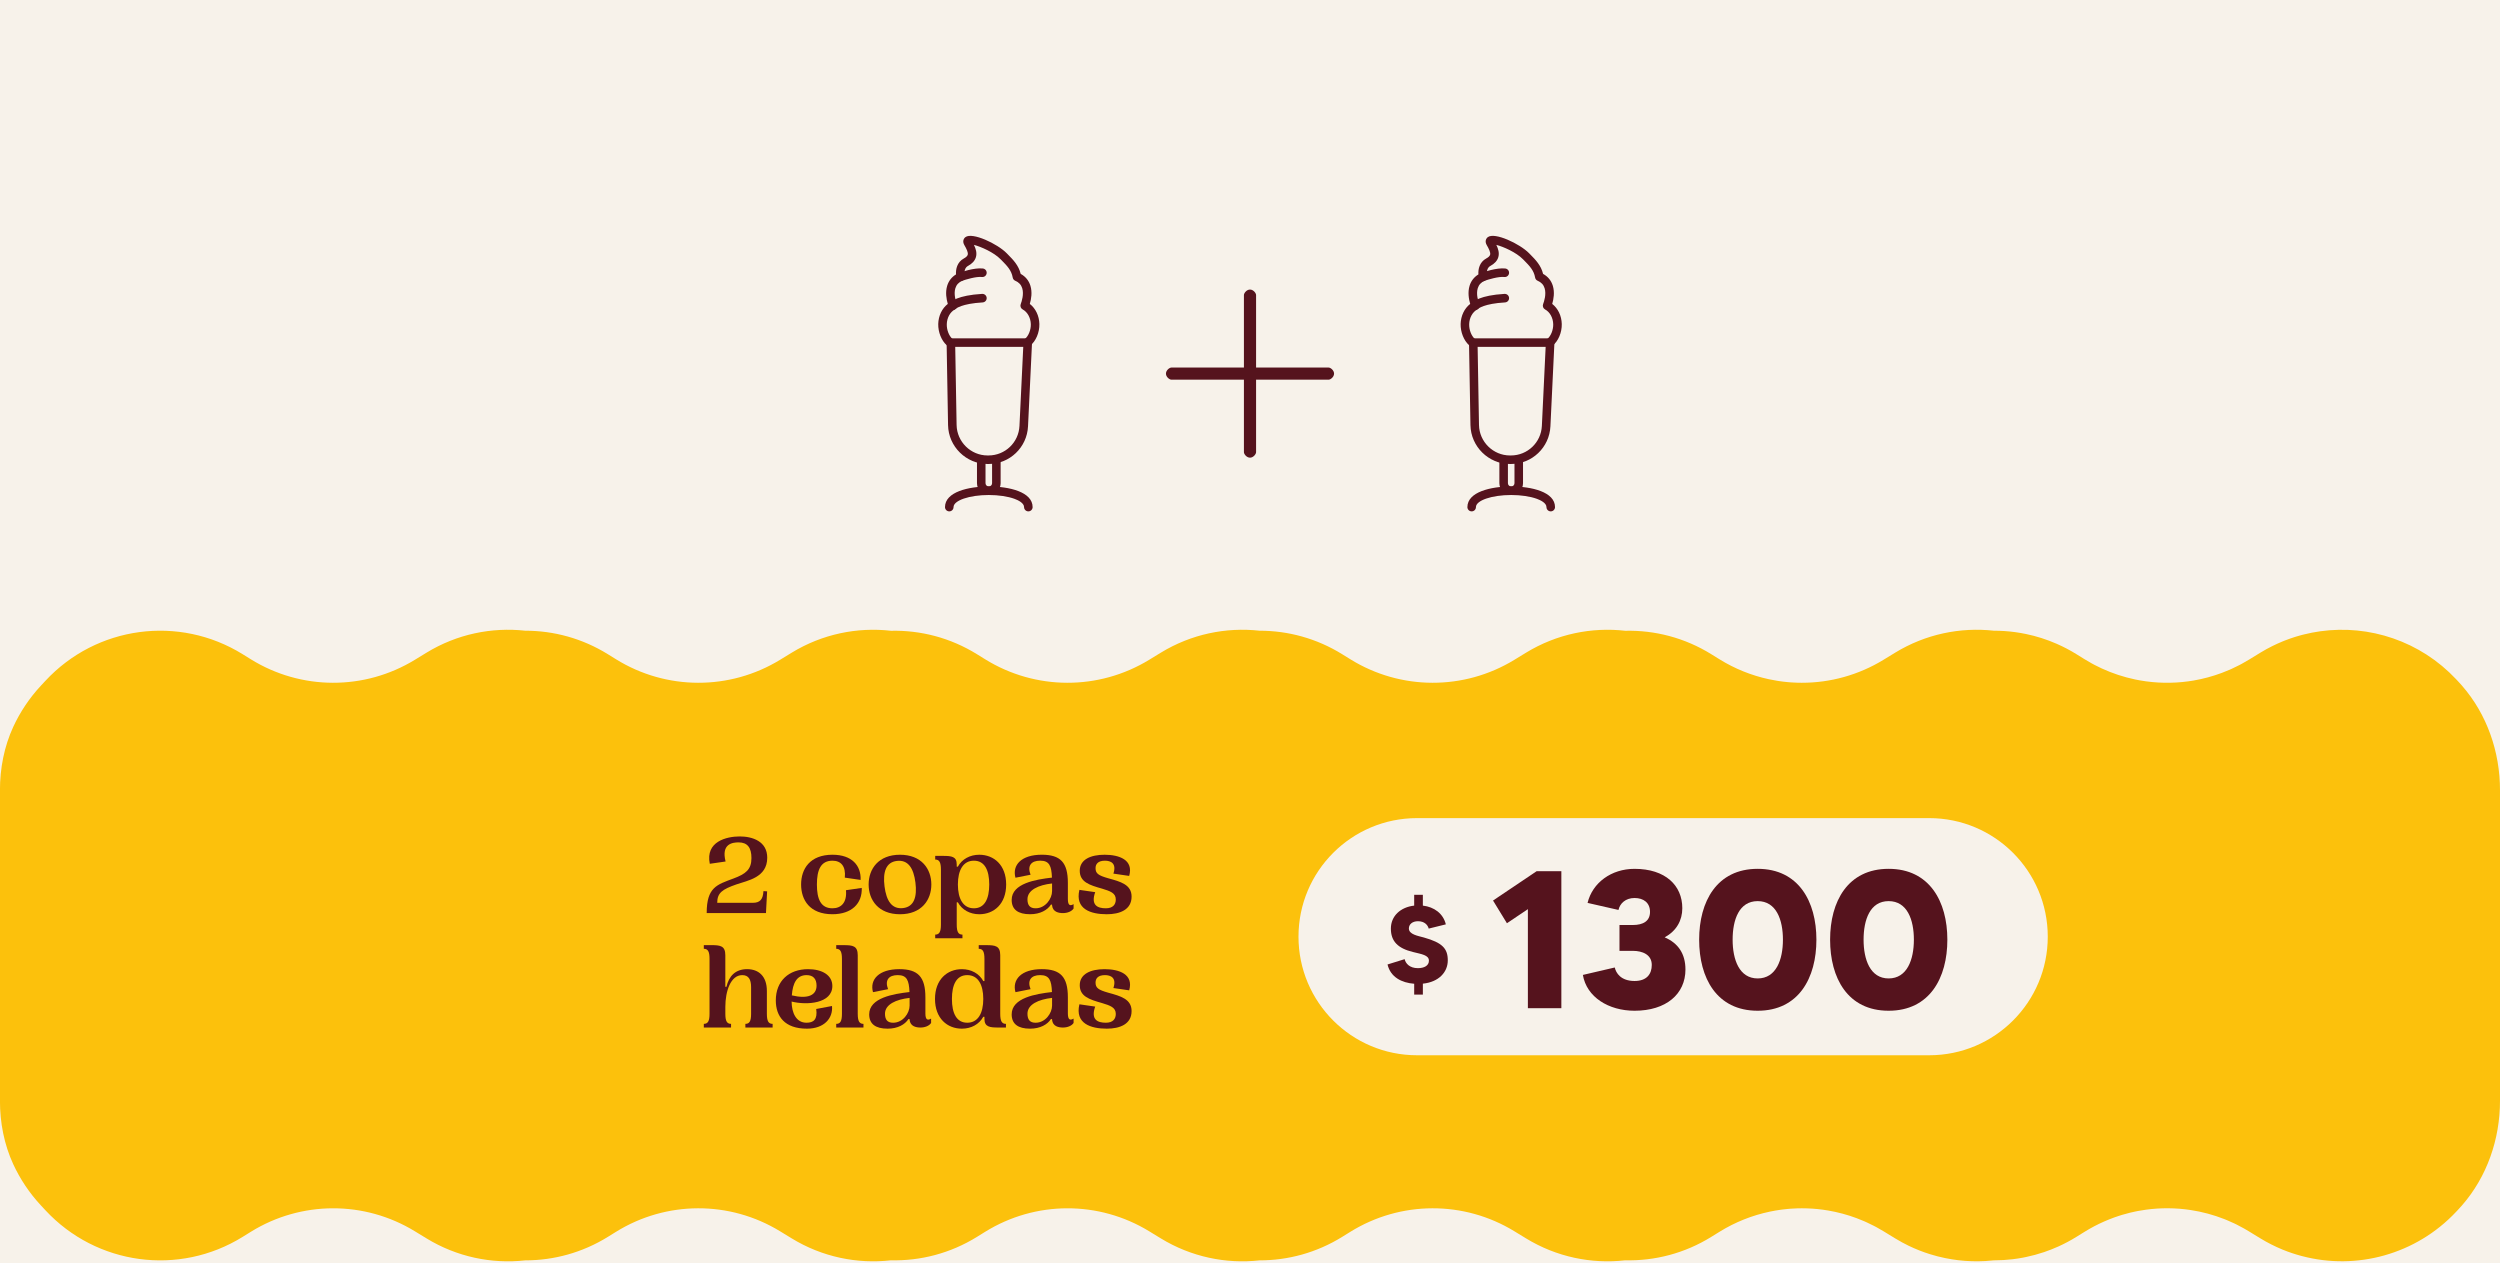
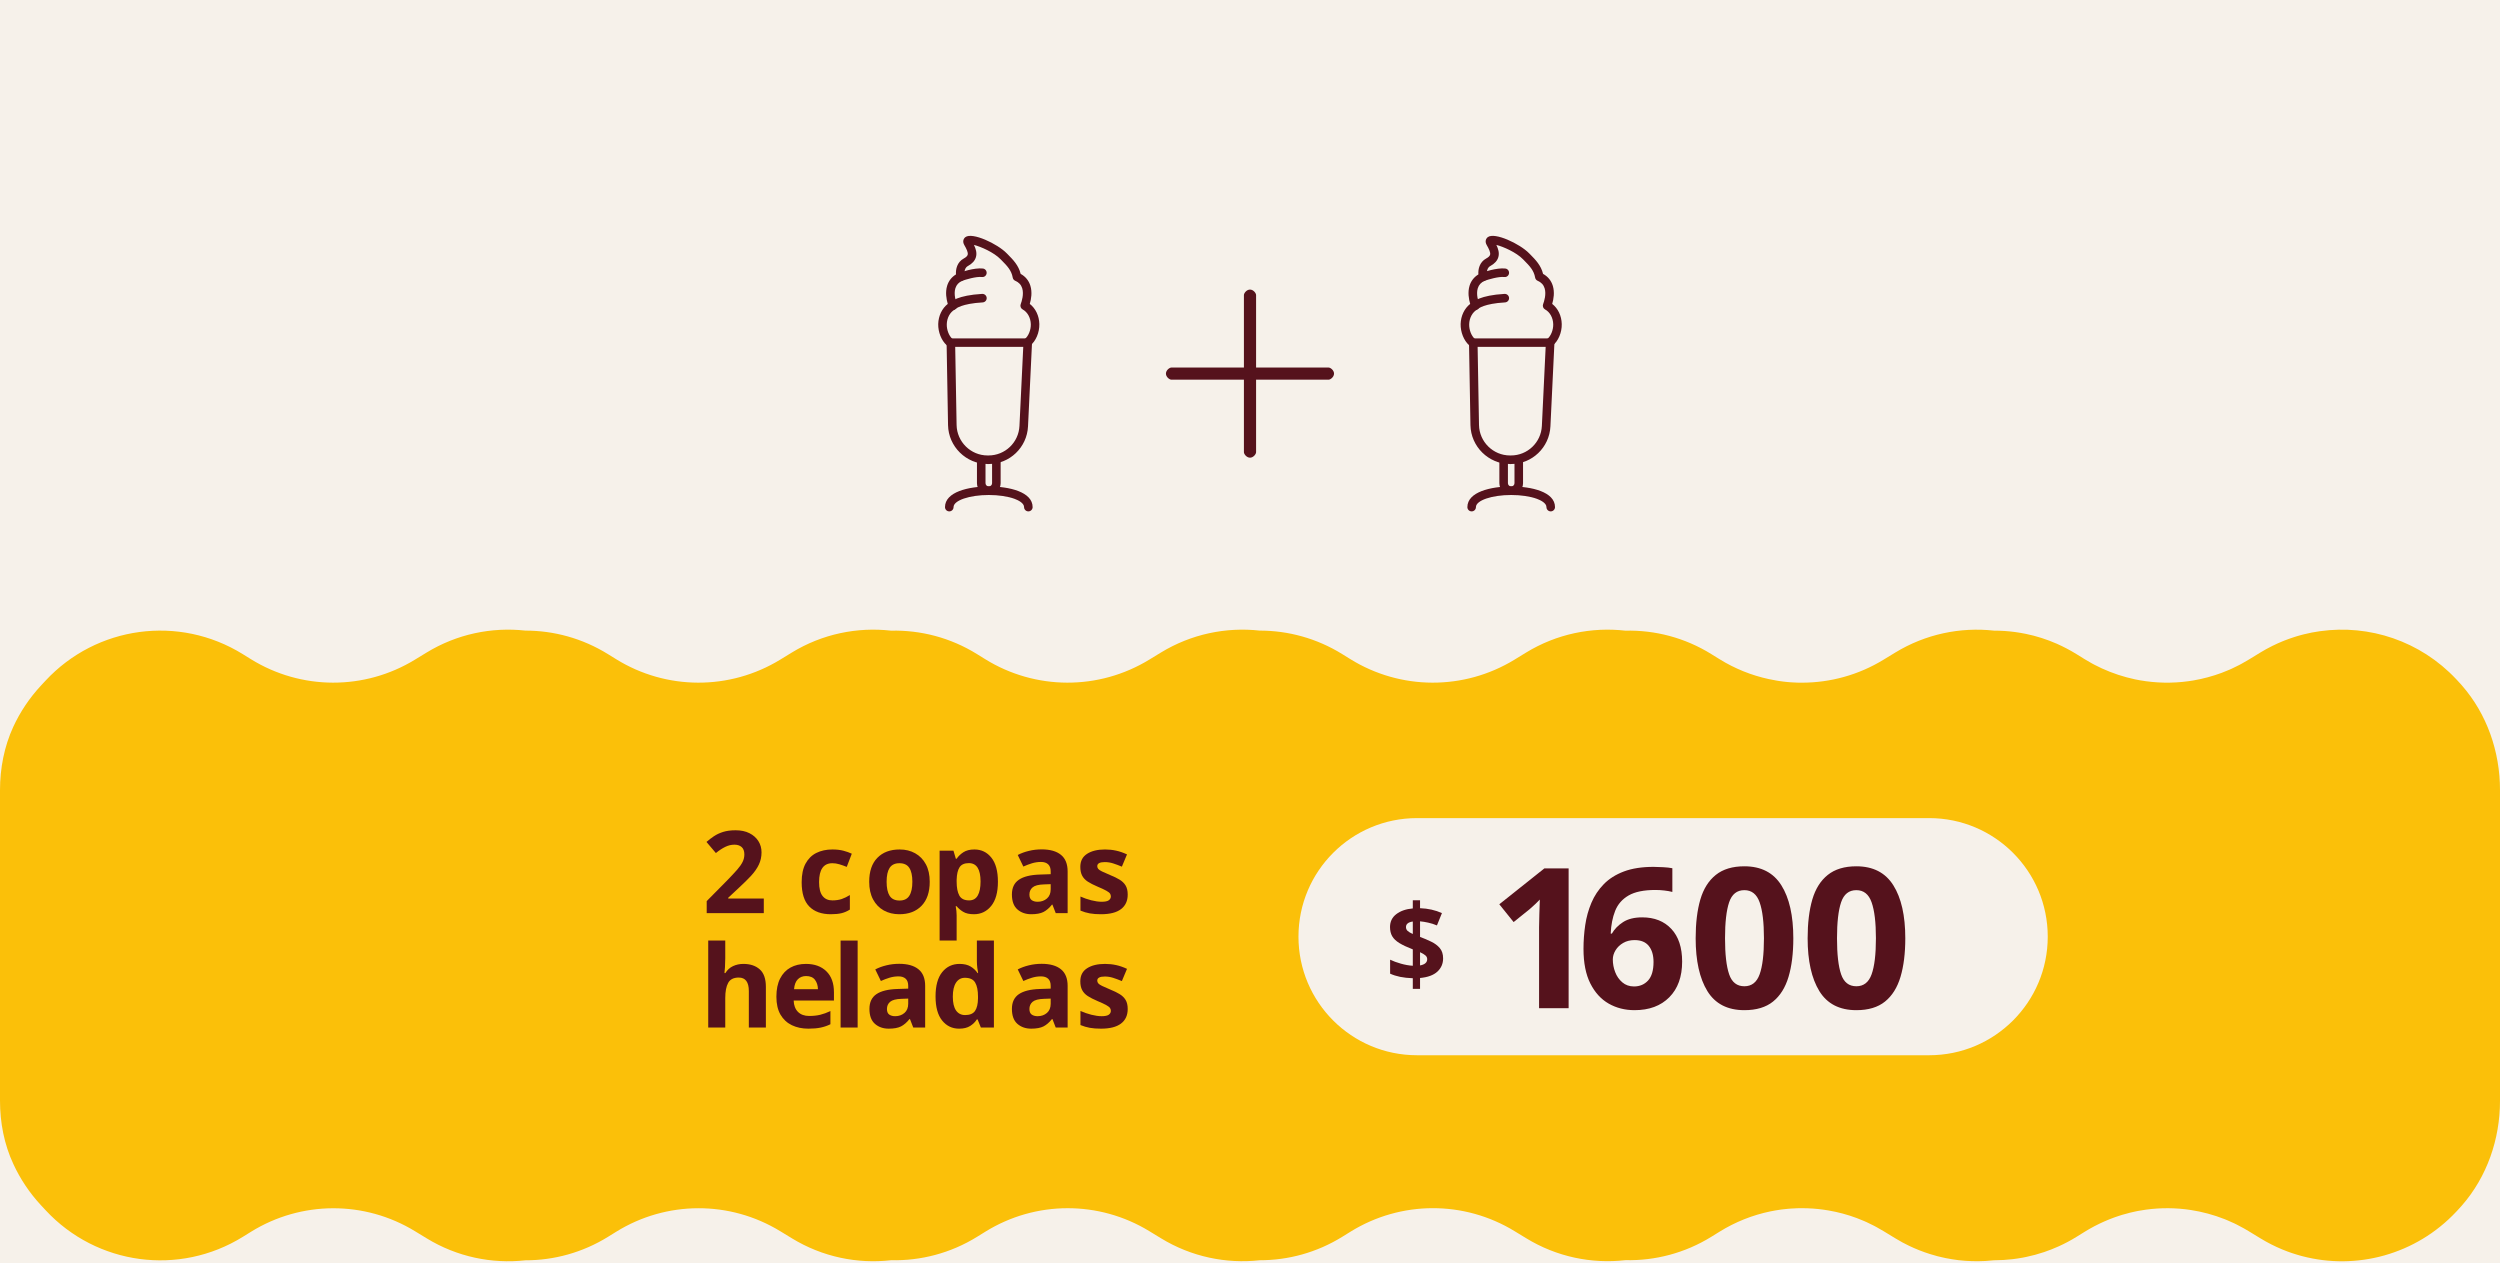
- <svg xmlns="http://www.w3.org/2000/svg" id="Capa_2" data-name="Capa 2" viewBox="0 0 1920 970">
+ <svg xmlns="http://www.w3.org/2000/svg" id="Capa_1" data-name="Capa 1" viewBox="0 0 830 420">
  <defs>
    <style>
      .cls-1 {
-         fill: #fcc10c;
+         letter-spacing: -.03em;
      }

      .cls-2 {
-         fill: #55131d;
+         letter-spacing: -.05em;
      }

      .cls-3 {
-         fill: #f7f2ea;
+         font-size: 64.99px;
+       }
+ 
+       .cls-3, .cls-4 {
+         font-family: MADETOMMY-Bold, 'MADE TOMMY';
+       }
+ 
+       .cls-3, .cls-4, .cls-5, .cls-6 {
+         fill: #55121c;
+       }
+ 
+       .cls-3, .cls-4, .cls-6 {
+         font-weight: 700;
+       }
+ 
+       .cls-7 {
+         letter-spacing: -.05em;
+       }
+ 
+       .cls-8 {
+         fill: #f6f1ea;
+       }
+ 
+       .cls-9 {
+         letter-spacing: -.01em;
+       }
+ 
+       .cls-10 {
+         letter-spacing: 0em;
+       }
+ 
+       .cls-11 {
+         fill: #fbc009;
+       }
+ 
+       .cls-12 {
+         letter-spacing: -.03em;
+       }
+ 
+       .cls-13 {
+         letter-spacing: -.02em;
+       }
+ 
+       .cls-14 {
+         letter-spacing: 0em;
+       }
+ 
+       .cls-15 {
+         letter-spacing: 0em;
+       }
+ 
+       .cls-4 {
+         font-size: 35.98px;
+       }
+ 
+       .cls-6 {
+         font-family: PPWoodland-Bold, 'PP Woodland';
+         font-size: 37.99px;
+       }
+ 
+       .cls-16 {
+         letter-spacing: -.05em;
+       }
+ 
+       .cls-17 {
+         letter-spacing: -.02em;
      }
    </style>
  </defs>
-   <g id="Capa_1-2" data-name="Capa 1">
+   <rect class="cls-8" x="205.34" y="-205.34" width="419.32" height="830" transform="translate(205.34 624.66) rotate(-90)" />
+   <path class="cls-11" d="M830,262.33v103.15c0,12.72-4.3,25.18-12.64,34.74-.43,.49-.87,.98-1.33,1.47l-.62,.66c-13.35,14.19-33.05,19.44-51.09,14.69-.16-.04-.33-.08-.49-.13-.37-.1-.74-.21-1.1-.32-.23-.07-.46-.14-.68-.21-.33-.1-.65-.2-.98-.31-.29-.1-.58-.2-.87-.3-.27-.1-.54-.19-.8-.29-.56-.21-1.12-.43-1.68-.66,0,0,0,0,0,0-2.49-1.03-4.93-2.27-7.29-3.71l-3.82-2.33c-.52-.32-1.04-.63-1.57-.92-.8-.45-1.59-.87-2.4-1.28-.27-.13-.54-.27-.81-.4-.82-.39-1.64-.75-2.47-1.1-.28-.11-.55-.22-.83-.34-3.61-1.42-7.34-2.42-11.12-3.01-4.97-.77-10.02-.8-14.99-.12-.88,.12-1.76,.27-2.64,.43-.29,.06-.58,.12-.88,.18-.58,.12-1.17,.25-1.75,.4-.87,.21-1.73,.45-2.6,.71-.36,.11-.71,.22-1.07,.34-.43,.14-.85,.28-1.27,.43-.15,.05-.3,.1-.45,.16-.49,.18-.98,.37-1.46,.56-.56,.22-1.12,.46-1.67,.7-2.22,.98-4.38,2.11-6.48,3.41l-2.71,1.68c-1.95,1.21-3.96,2.28-6.01,3.2-1.56,.7-3.15,1.33-4.75,1.87-1.99,.67-4.02,1.22-6.05,1.64-.37,.08-.74,.15-1.11,.22-.44,.08-.88,.15-1.32,.22-.15,.03-.29,.05-.43,.07-.51,.08-1.01,.14-1.53,.21-2.07,.24-4.15,.37-6.22,.37-.96,.11-1.93,.18-2.9,.24-2.97,.16-5.97,.07-8.94-.28,0,0,0,0,0,0-1.44-.18-2.89-.41-4.33-.7-.86-.18-1.73-.38-2.59-.6-.86-.22-1.71-.47-2.55-.74-2.36-.74-4.68-1.66-6.95-2.75-.73-.35-1.44-.72-2.16-1.1h0c-.8-.44-1.6-.9-2.39-1.38l-3.82-2.33c-.78-.48-1.57-.93-2.37-1.36-.27-.14-.53-.28-.8-.43-.8-.42-1.62-.81-2.43-1.19-.28-.12-.55-.25-.83-.37-.82-.36-1.66-.69-2.49-1.01-3.07-1.15-6.22-1.99-9.42-2.54-.58-.1-1.16-.19-1.74-.27-2.33-.32-4.68-.48-7.03-.48-.29,0-.59,0-.88,0-.26,0-.52,0-.77,.02-.71,.02-1.43,.06-2.14,.11-.21,.02-.43,.03-.64,.05-.59,.05-1.18,.11-1.77,.18-.32,.03-.63,.08-.95,.12-.55,.08-1.1,.16-1.66,.26-.6,.1-1.2,.22-1.8,.34-5.84,1.22-11.51,3.46-16.76,6.71l-2.71,1.68c-8.83,5.47-18.75,8-28.55,7.78-11.19,1.28-22.8-1.06-32.98-7.29l-3.82-2.33c-16.75-10.24-37.78-10.18-54.48,.17l-2.71,1.68c-8.49,5.26-17.99,7.81-27.42,7.8-11.13,1.23-22.68-1.11-32.82-7.31l-3.82-2.33c-16.75-10.24-37.78-10.18-54.48,.17l-2.71,1.68c-8.83,5.47-18.75,8-28.55,7.78-11.19,1.28-22.8-1.06-32.98-7.29l-3.82-2.33c-16.75-10.24-37.78-10.18-54.48,.17l-2.71,1.68c-8.49,5.26-17.99,7.81-27.42,7.8-11.14,1.23-22.69-1.11-32.82-7.31l-3.82-2.33c-16.75-10.24-37.78-10.18-54.48,.17l-2.71,1.68c-21.13,13.1-48.52,9.41-65.47-8.83l-1.48-1.59c-3.88-4.17-6.95-8.8-9.22-13.72C1.37,379.91,0,372.67,0,365.42v-103.05c0-7.26,1.38-14.49,4.41-21.07,2.27-4.91,5.34-9.55,9.22-13.72l1.48-1.59c16.96-18.23,44.34-21.92,65.47-8.83l2.71,1.68c16.69,10.34,37.72,10.41,54.48,.16l3.82-2.33c10.13-6.19,21.68-8.54,32.82-7.31,9.43-.01,18.92,2.54,27.42,7.8l2.71,1.68c16.69,10.34,37.72,10.41,54.48,.17l3.82-2.34c10.18-6.23,21.8-8.56,32.98-7.29,9.8-.23,19.72,2.3,28.55,7.78l2.71,1.68c16.69,10.34,37.72,10.41,54.48,.16l3.82-2.33c10.14-6.19,21.68-8.54,32.82-7.31,9.43-.01,18.93,2.54,27.42,7.8l2.71,1.68c16.69,10.34,37.72,10.41,54.48,.17l3.82-2.34c10.18-6.23,21.8-8.56,32.98-7.29,9.8-.23,19.72,2.3,28.55,7.78l2.71,1.68c5.13,3.18,10.67,5.39,16.37,6.62,.91,.2,1.82,.37,2.73,.52,.25,.04,.49,.08,.74,.12,.44,.06,.88,.12,1.32,.18,.46,.06,.92,.1,1.38,.15,.23,.03,.46,.04,.69,.06,.23,.02,.46,.04,.69,.05,.61,.04,1.23,.07,1.84,.09,.24,0,.49,.01,.73,.02,.29,0,.58,0,.87,0,9.39,0,18.79-2.54,27.12-7.64l3.82-2.33c10.14-6.19,21.68-8.54,32.82-7.31,2.37,0,4.75,.15,7.12,.48,.58,.08,1.17,.17,1.75,.27,.58,.1,1.17,.21,1.75,.33,3.49,.72,6.93,1.81,10.27,3.28,.55,.24,1.11,.5,1.66,.77,.55,.27,1.1,.54,1.64,.83,1.09,.57,2.16,1.19,3.22,1.84l2.71,1.68c.79,.49,1.58,.95,2.39,1.39,.27,.15,.54,.29,.8,.43,.81,.43,1.63,.83,2.46,1.21,3.59,1.65,7.31,2.87,11.1,3.67,.54,.11,1.08,.21,1.62,.31,5.3,.93,10.7,1.04,16.02,.31,.58-.08,1.17-.17,1.75-.27,3.19-.55,6.35-1.4,9.41-2.54,.83-.31,1.67-.65,2.49-1.01,.28-.12,.55-.25,.83-.37,.82-.37,1.63-.77,2.43-1.19,.27-.14,.54-.28,.8-.43,.8-.43,1.59-.89,2.37-1.36l3.82-2.34c1.31-.8,2.65-1.54,4.01-2.21,.54-.27,1.09-.53,1.64-.78,.55-.25,1.1-.49,1.65-.71,.28-.12,.55-.23,.84-.34,.55-.21,1.11-.43,1.67-.62h0c.53-.19,1.05-.36,1.58-.53,.25-.08,.49-.15,.74-.23,.28-.08,.55-.16,.83-.24,.3-.09,.6-.17,.91-.25,.2-.05,.4-.1,.6-.15,1.78-.45,3.57-.8,5.38-1.05,.01,0,.02,0,.04,0,16.31-2.29,33.23,3.26,45.12,15.89l.62,.66c.46,.48,.9,.97,1.33,1.47,8.34,9.55,12.64,22.02,12.64,34.74Z" />
+   <rect class="cls-8" x="431.09" y="271.61" width="248.76" height="78.73" rx="39.37" ry="39.37" />
+   <g>
+     <text class="cls-4" transform="translate(459.94 326.21)">
+       <tspan x="0" y="0">$</tspan>
+     </text>
+     <text class="cls-3" transform="translate(493.94 334.72)">
+       <tspan class="cls-9" x="0" y="0">1</tspan>
+       <tspan x="29.5" y="0">600</tspan>
+     </text>
+   </g>
+   <g>
+     <path class="cls-5" d="M415,151.95c-1.11,0-2.02-1.18-2.02-1.83v-52.15c0-.65,.9-1.83,2.02-1.83s2.02,1.18,2.02,1.83v52.15c0,.65-.9,1.83-2.02,1.83Z" />
+     <path class="cls-5" d="M442.9,124.04c0,1.11-1.18,2.02-1.83,2.02h-52.15c-.65,0-1.83-.9-1.83-2.02s1.18-2.02,1.83-2.02h52.15c.65,0,1.83,.9,1.83,2.02Z" />
+   </g>
+   <text class="cls-6" transform="translate(233.11 303.15)">
+     <tspan x="0" y="0">2 </tspan>
+     <tspan class="cls-13" x="31.34" y="0">c</tspan>
+     <tspan class="cls-7" x="53.76" y="0">o</tspan>
+     <tspan class="cls-1" x="75.87" y="0">p</tspan>
+     <tspan class="cls-15" x="101.25" y="0">a</tspan>
+     <tspan x="123.85" y="0">s</tspan>
+     <tspan class="cls-2" x="-.95" y="37.99">h</tspan>
+     <tspan class="cls-16" x="22.95" y="37.99">e</tspan>
+     <tspan class="cls-13" x="43" y="37.99">l</tspan>
+     <tspan class="cls-12" x="53.95" y="37.99">a</tspan>
+     <tspan class="cls-17" x="75.79" y="37.99">d</tspan>
+     <tspan class="cls-10" x="101.25" y="37.99">a</tspan>
+     <tspan class="cls-14" x="123.85" y="37.99">s</tspan>
+   </text>
+   <g>
+     <path class="cls-5" d="M328.28,164.34c-2.16,0-3.93-1.76-3.93-3.93v-7.79c0-.78,.63-1.42,1.42-1.42s1.42,.63,1.42,1.42v7.79c0,.6,.49,1.09,1.09,1.09s1.09-.49,1.09-1.09v-7.79c0-.78,.63-1.42,1.42-1.42s1.42,.63,1.42,1.42v7.79c0,2.17-1.76,3.93-3.93,3.93Z" />
    <g>
-       <rect class="cls-3" x="475" y="-475" width="970" height="1920" transform="translate(475 1445) rotate(-90)" />
-       <path class="cls-1" d="M1920,606.83v238.61c0,29.43-9.94,58.26-29.24,80.36-.99,1.14-2.02,2.28-3.07,3.39l-1.44,1.53c-30.88,32.82-76.46,44.97-118.2,33.99-.38-.1-.75-.2-1.13-.3-.85-.23-1.7-.48-2.55-.73-.53-.16-1.06-.32-1.58-.48-.75-.24-1.51-.47-2.26-.72-.68-.23-1.35-.46-2.02-.7-.62-.22-1.24-.43-1.86-.66-1.3-.48-2.59-.99-3.88-1.52,0,0,0,0,0,0-5.76-2.39-11.41-5.24-16.87-8.58l-8.84-5.4c-1.2-.74-2.42-1.45-3.64-2.14-1.84-1.03-3.69-2.02-5.56-2.95-.63-.31-1.25-.62-1.88-.92-1.89-.89-3.79-1.74-5.71-2.54-.64-.26-1.28-.52-1.92-.78-8.35-3.29-16.99-5.61-25.73-6.95-11.49-1.77-23.18-1.86-34.69-.27-2.04,.28-4.08,.62-6.12,1-.68,.13-1.35,.27-2.03,.41-1.34,.28-2.69,.59-4.04,.91-2.01,.49-4.01,1.03-6.01,1.64-.83,.25-1.65,.51-2.48,.78-.98,.32-1.97,.66-2.94,1-.35,.12-.7,.24-1.04,.37-1.13,.42-2.26,.85-3.38,1.29-1.29,.52-2.59,1.05-3.87,1.62-5.13,2.26-10.14,4.88-15,7.9l-6.28,3.89c-4.51,2.8-9.16,5.27-13.89,7.41-3.61,1.63-7.28,3.07-10.99,4.33-4.61,1.56-9.3,2.82-14,3.8-.86,.18-1.71,.35-2.58,.51-1.01,.19-2.03,.36-3.04,.52-.34,.06-.68,.11-1,.16-1.17,.18-2.35,.33-3.53,.48-4.78,.57-9.6,.86-14.39,.85-2.23,.25-4.47,.43-6.7,.55-6.88,.38-13.8,.17-20.69-.65,0,0,0,0-.02,0-3.34-.41-6.68-.94-10.01-1.62-2-.41-4-.88-5.99-1.38-1.98-.52-3.95-1.08-5.91-1.7-5.45-1.71-10.82-3.84-16.07-6.36-1.68-.82-3.34-1.67-5-2.56h0c-1.86-1.01-3.7-2.08-5.52-3.19l-8.83-5.4c-1.81-1.1-3.64-2.16-5.48-3.15-.62-.33-1.23-.66-1.86-.98-1.86-.96-3.74-1.88-5.63-2.74-.64-.28-1.27-.57-1.91-.85-1.9-.83-3.83-1.6-5.76-2.33-7.11-2.66-14.4-4.61-21.79-5.89-1.34-.23-2.68-.44-4.03-.62-5.39-.74-10.83-1.1-16.26-1.1-.68,0-1.36,0-2.04,.02-.6,0-1.19,.02-1.79,.04-1.65,.05-3.3,.14-4.95,.26-.5,.04-.99,.08-1.48,.12-1.37,.12-2.73,.26-4.1,.43-.74,.08-1.46,.18-2.19,.28-1.28,.18-2.56,.38-3.83,.6-1.39,.24-2.78,.51-4.17,.8-13.5,2.82-26.63,8-38.76,15.51l-6.28,3.89c-20.43,12.66-43.38,18.52-66.04,17.99-25.88,2.95-52.74-2.46-76.3-16.87l-8.84-5.4c-38.75-23.7-87.4-23.55-126.02,.39l-6.28,3.89c-19.64,12.17-41.62,18.06-63.43,18.04-25.76,2.85-52.47-2.58-75.92-16.92l-8.83-5.4c-38.75-23.69-87.4-23.54-126.02,.39l-6.28,3.89c-20.43,12.66-43.38,18.52-66.04,17.99-25.88,2.95-52.74-2.46-76.3-16.87l-8.84-5.4c-38.75-23.7-87.4-23.55-126.02,.39l-6.27,3.89c-19.65,12.17-41.62,18.06-63.43,18.04-25.77,2.85-52.48-2.58-75.92-16.92l-8.84-5.4c-38.75-23.69-87.4-23.54-126.02,.39l-6.27,3.89c-48.88,30.3-112.24,21.76-151.46-20.42l-3.42-3.68c-8.97-9.64-16.07-20.37-21.32-31.73-7.02-15.22-10.2-31.95-10.2-48.73v-238.37c0-16.79,3.18-33.51,10.2-48.73,5.25-11.37,12.35-22.1,21.32-31.74l3.42-3.67c39.22-42.18,102.58-50.72,151.46-20.42l6.27,3.89c38.62,23.93,87.26,24.08,126.02,.38l8.84-5.4c23.44-14.33,50.15-19.76,75.92-16.91,21.81-.03,43.78,5.87,63.43,18.04l6.27,3.89c38.62,23.93,87.26,24.08,126.02,.39l8.84-5.41c23.56-14.4,50.42-19.81,76.3-16.86,22.66-.53,45.62,5.33,66.04,17.99l6.28,3.89c38.62,23.93,87.26,24.08,126.02,.38l8.83-5.4c23.45-14.33,50.16-19.76,75.92-16.91,21.81-.03,43.79,5.87,63.43,18.04l6.28,3.89c38.62,23.93,87.26,24.08,126.02,.39l8.84-5.41c23.56-14.4,50.42-19.81,76.3-16.86,22.66-.53,45.62,5.33,66.04,17.99l6.28,3.89c11.86,7.35,24.68,12.46,37.86,15.31,2.1,.46,4.21,.86,6.32,1.19,.57,.09,1.13,.18,1.7,.27,1.01,.15,2.04,.29,3.05,.41,1.06,.13,2.13,.24,3.2,.34,.54,.06,1.06,.1,1.59,.14,.54,.05,1.06,.09,1.6,.12,1.41,.09,2.83,.16,4.25,.21,.56,.02,1.12,.03,1.68,.04,.68,.01,1.34,.02,2.02,.02,21.73,.01,43.46-5.88,62.74-17.67l8.83-5.4c23.45-14.33,50.16-19.76,75.92-16.91,5.49-.01,11,.36,16.48,1.11,1.35,.18,2.71,.39,4.06,.63,1.34,.23,2.7,.49,4.04,.77,8.08,1.67,16.04,4.2,23.77,7.59,1.28,.57,2.57,1.16,3.84,1.77,1.27,.62,2.54,1.25,3.8,1.91,2.52,1.32,5,2.74,7.45,4.27l6.28,3.89c1.82,1.12,3.66,2.21,5.53,3.22,.62,.34,1.24,.68,1.86,1,1.88,.99,3.78,1.93,5.69,2.8,8.29,3.82,16.91,6.64,25.68,8.48,1.25,.26,2.5,.5,3.75,.72,12.25,2.16,24.75,2.4,37.06,.72,1.35-.19,2.69-.39,4.04-.62,7.38-1.27,14.68-3.23,21.78-5.89,1.93-.73,3.86-1.5,5.76-2.33,.64-.28,1.27-.57,1.91-.85,1.89-.87,3.77-1.78,5.63-2.74,.63-.33,1.24-.66,1.86-.98,1.84-.99,3.67-2.05,5.48-3.15l8.83-5.41c3.03-1.86,6.13-3.56,9.27-5.12,1.25-.62,2.52-1.22,3.79-1.8,1.26-.58,2.54-1.12,3.82-1.65,.64-.28,1.28-.54,1.94-.79,1.28-.5,2.58-.98,3.87-1.44h0c1.21-.44,2.43-.84,3.66-1.23,.57-.18,1.14-.35,1.72-.52,.64-.19,1.28-.38,1.92-.56,.7-.2,1.4-.39,2.1-.57,.46-.12,.93-.24,1.39-.35,4.12-1.03,8.27-1.84,12.43-2.43,.03,0,.05,0,.08-.01,37.73-5.29,76.88,7.54,104.37,36.77l1.44,1.53c1.05,1.11,2.08,2.25,3.07,3.39,19.29,22.1,29.24,50.93,29.24,80.36Z" />
-       <rect class="cls-3" x="997.24" y="628.31" width="575.44" height="182.13" rx="91.06" ry="91.06" />
-       <g>
-         <path class="cls-2" d="M1092.76,755.44v8.41h-6.66v-8.32c-9.57-.75-18.15-4.99-20.48-14.82l13.15-4.08c.75,3.33,3.83,6.91,10.15,6.91,4.91,0,8.49-1.92,8.49-5.74,0-4.33-5.66-4.99-12.24-6.66-11.65-2.83-16.98-8.24-16.98-17.98s7.49-16.48,17.9-17.65v-8.32h6.66v8.32c8.66,1,15.65,6.08,17.65,14.4l-13.15,3.25c-.75-2.83-3.25-5.66-8.24-5.66-4.16,0-6.99,2.25-6.99,5.58,0,4.58,6.99,5.66,11.49,6.91,14.23,4,18.39,8.49,18.39,17.56s-6.91,16.65-19.14,17.9Z" />
-         <g>
-           <path class="cls-2" d="M1199.12,669.07v105.23h-25.71v-76.07l-16.09,10.82-10.67-17.44,33.52-22.55h18.94Z" />
-           <path class="cls-2" d="M1294.43,744.53c0,18.94-14.88,31.72-39.09,31.72-19.99,0-36.83-10.52-39.69-27.51l24.5-5.71c.9,4.21,4.66,10.37,15.18,10.37,9.47,0,13.23-5.41,13.23-12.33,0-7.97-7.22-10.82-14.58-10.82h-10.22v-19.84h10.22c7.97,0,13.23-3.01,13.23-10.07s-4.96-10.67-11.88-10.67-11.27,4.21-12.33,9.17l-23.75-5.41c3.76-15.48,18.19-26.16,36.08-26.16,23.75,0,36.68,12.78,36.68,30.22,0,9.47-4.51,17.44-13.53,22.4,10.22,4.36,15.94,12.48,15.94,24.65Z" />
-           <path class="cls-2" d="M1395,721.68c0,29.31-13.53,54.57-45.1,54.57s-44.95-25.25-44.95-54.57,13.53-54.42,44.95-54.42,45.1,25.1,45.1,54.42Zm-25.71,0c0-15.33-5.11-29.62-19.39-29.62s-19.24,14.28-19.24,29.62,5.11,29.76,19.24,29.76,19.39-14.28,19.39-29.76Z" />
-           <path class="cls-2" d="M1495.57,721.68c0,29.31-13.53,54.57-45.1,54.57s-44.95-25.25-44.95-54.57,13.53-54.42,44.95-54.42,45.1,25.1,45.1,54.42Zm-25.71,0c0-15.33-5.11-29.62-19.39-29.62s-19.24,14.28-19.24,29.62,5.11,29.76,19.24,29.76,19.39-14.28,19.39-29.76Z" />
-         </g>
-       </g>
-       <g>
-         <path class="cls-2" d="M960,351.49c-2.58,0-4.67-2.73-4.67-4.24v-120.63c0-1.51,2.09-4.24,4.67-4.24s4.67,2.73,4.67,4.24v120.63c0,1.51-2.09,4.24-4.67,4.24Z" />
-         <path class="cls-2" d="M1024.56,286.94c0,2.58-2.73,4.67-4.24,4.67h-120.63c-1.51,0-4.24-2.09-4.24-4.67s2.73-4.67,4.24-4.67h120.63c1.51,0,4.24,2.09,4.24,4.67Z" />
-       </g>
-       <g>
-         <path class="cls-2" d="M586.34,684.38l2.81,.18-.62,11.6-.26,5.1h-45.53c0-19.86,7.82-21.8,20.48-26.54,9.49-3.52,13.89-6.86,13.89-15.73,0-7.91-2.99-12.04-9.84-12.04-4.57,0-13.54,.97-10.02,14.68l-12.13,1.76c-3.52-17.14,13.01-21.01,22.94-21.01s21.18,3.78,21.18,16.35c0,15.29-15.12,17.49-23.64,20.48-10.81,3.78-14.77,6.42-14.77,14.15h27.33c5.54,0,7.82-2.64,8.17-8.96Z" />
-         <path class="cls-2" d="M639.42,656.44c14.77,0,21.97,8.26,21.53,19.34l-12.13-1.76c.88-8.61-2.81-13.01-9.49-13.01-8.96,0-11.95,7.03-11.95,18.28s2.99,18.28,11.95,18.28c6.68,0,11.25-4.39,10.37-13.89l12.13-1.76c.44,11.95-7.73,20.21-22.5,20.21-17.49,0-24.08-10.99-24.08-22.85s6.68-22.85,24.17-22.85Z" />
-         <path class="cls-2" d="M691.19,656.44c16.61,0,24.08,10.99,24.08,22.85s-7.47,22.85-24.08,22.85-24.08-10.99-24.08-22.85,7.47-22.85,24.08-22.85Zm2.46,40.96c8.26-1.05,10.81-8.44,9.4-19.6-1.41-11.07-5.62-17.67-14.33-16.61-8.26,1.05-10.81,8.44-9.4,19.6,1.41,11.07,5.62,17.67,14.33,16.61Z" />
-         <path class="cls-2" d="M752.09,702.14c-7.12,0-13.27-3.34-16.44-9.14h-.88v17.05c0,5.62,1.23,7.73,4.39,7.73v2.81h-20.92v-2.81c3.16,0,4.39-2.11,4.39-7.73v-42.19c0-5.62-1.23-7.73-4.39-7.73v-2.81h5.8c6.86,0,10.72,.44,10.72,6.59v1.67h.88c3.16-5.8,9.32-9.14,16.44-9.14,11.25,0,20.65,7.91,20.65,22.85s-9.4,22.85-20.65,22.85Zm-4.13-41.13c-8.26,0-12.3,7.29-12.3,18.28s4.04,18.28,12.3,18.28,11.78-7.29,11.78-18.28-3.52-18.28-11.78-18.28Z" />
-         <path class="cls-2" d="M824.51,694.4v3.34c-1.49,2.29-4.83,3.52-8.17,3.52s-7.82-.88-8.35-5.89v-.62h-.88c-2.64,4.13-8.17,7.38-16,7.38-9.23,0-14.15-3.6-14.15-10.99,0-12.74,18.63-15.73,30.94-17.14-.35-9.05-2.02-13.01-9.05-13.01s-10.02,4.04-7.38,10.81l-11.6,2.29c-2.64-9.67,4.48-17.67,20.21-17.67,14.33,0,20.04,5.89,20.04,21.62v12.3c0,4.92,1.58,5.71,4.39,4.04Zm-16.52-11.07v-4.83c-10.37,1.14-18.9,5.01-18.9,12.13,0,4.66,1.93,6.94,6.24,6.94,7.56,0,12.66-7.38,12.66-13.18v-1.05Z" />
-         <path class="cls-2" d="M848.32,656.44c11.16,0,22.41,3.87,18.9,16.26l-12.13-1.76c2.64-8-2.11-9.93-6.5-9.93-5.36,0-7.21,2.64-7.21,5.71,0,4.04,2.02,5.62,9.84,7.82,9.32,2.55,17.84,4.83,17.84,14.06,0,10.11-9.05,13.54-19.07,13.54-12.22,0-24.52-3.87-21.01-18.72l12.13,1.76c-3.52,10.02,1.76,12.39,8.17,12.39,5.45,0,7.65-2.9,7.65-6.77,0-5.01-4.31-6.42-10.63-8.35-9.67-2.72-17.05-5.1-17.05-13.71s8.35-12.3,19.07-12.3Z" />
-         <path class="cls-2" d="M593.37,786.33v2.81h-20.92v-2.81c3.16,0,4.39-2.11,4.39-7.73v-20.48c0-5.89-1.93-9.23-6.77-9.23-8.96,0-13.01,12.39-13.01,24.43v5.27c0,5.62,1.23,7.73,4.39,7.73v2.81h-20.92v-2.81c3.16,0,4.39-2.11,4.39-7.73v-42.19c0-5.62-1.23-7.73-4.39-7.73v-2.81h5.8c6.86,0,10.72,.53,10.72,7.73v24.26h.88c1.85-8.26,6.94-13.54,15.82-13.54s15.21,5.36,15.21,16.79v17.49c0,5.62,1.23,7.73,4.39,7.73Z" />
-         <path class="cls-2" d="M638.98,772.62c.88,9.4-6.06,17.4-19.25,17.4-17.05,0-23.91-9.4-23.91-21.71,0-14.94,10.02-23.99,24.79-23.99,10.9,0,18.63,4.66,18.63,12.92,0,13.45-19.51,14.94-31.29,11.95,.09,8.88,3.6,16.26,11.43,16.26,5.45,0,8.61-2.46,7.47-10.55l12.13-2.29Zm-30.85-8.17c12.48,2.99,18.98-.18,18.98-7.47,0-5.19-2.55-8.09-7.65-8.09-7.47,0-10.63,5.98-11.34,15.56Z" />
-         <path class="cls-2" d="M658.75,778.6c0,5.62,1.23,7.73,4.39,7.73v2.81h-20.92v-2.81c3.16,0,4.39-2.11,4.39-7.73v-42.19c0-5.62-1.23-7.73-4.39-7.73v-2.81h5.8c6.86,0,10.72,.53,10.72,7.73v45Z" />
-         <path class="cls-2" d="M715.09,782.29v3.34c-1.49,2.29-4.83,3.52-8.17,3.52s-7.82-.88-8.35-5.89v-.62h-.88c-2.64,4.13-8.17,7.38-16,7.38-9.23,0-14.15-3.6-14.15-10.99,0-12.74,18.63-15.73,30.94-17.14-.35-9.05-2.02-13.01-9.05-13.01s-10.02,4.04-7.38,10.81l-11.6,2.29c-2.64-9.67,4.48-17.67,20.21-17.67,14.33,0,20.04,5.89,20.04,21.62v12.3c0,4.92,1.58,5.71,4.39,4.04Zm-16.52-11.07v-4.83c-10.37,1.14-18.9,5.01-18.9,12.13,0,4.66,1.93,6.94,6.24,6.94,7.56,0,12.66-7.38,12.66-13.18v-1.05Z" />
-         <path class="cls-2" d="M738.73,744.32c7.12,0,13.27,3.34,16.44,9.14h.88v-17.05c0-5.62-1.23-7.73-4.39-7.73v-2.81h5.8c6.86,0,10.72,.53,10.72,7.73v45c0,5.62,1.23,7.73,4.39,7.73v2.81h-5.8c-6.59,0-10.72-.44-10.72-6.59v-1.67h-.88c-3.16,5.8-9.32,9.14-16.44,9.14-11.25,0-20.65-7.91-20.65-22.85s9.4-22.85,20.65-22.85Zm4.13,41.13c8.26,0,12.3-7.29,12.3-18.28s-4.04-18.28-12.3-18.28-11.78,7.29-11.78,18.28,3.52,18.28,11.78,18.28Z" />
-         <path class="cls-2" d="M824.51,782.29v3.34c-1.49,2.29-4.83,3.52-8.17,3.52s-7.82-.88-8.35-5.89v-.62h-.88c-2.64,4.13-8.17,7.38-16,7.38-9.23,0-14.15-3.6-14.15-10.99,0-12.74,18.63-15.73,30.94-17.14-.35-9.05-2.02-13.01-9.05-13.01s-10.02,4.04-7.38,10.81l-11.6,2.29c-2.64-9.67,4.48-17.67,20.21-17.67,14.33,0,20.04,5.89,20.04,21.62v12.3c0,4.92,1.58,5.71,4.39,4.04Zm-16.52-11.07v-4.83c-10.37,1.14-18.9,5.01-18.9,12.13,0,4.66,1.93,6.94,6.24,6.94,7.56,0,12.66-7.38,12.66-13.18v-1.05Z" />
-         <path class="cls-2" d="M848.32,744.32c11.16,0,22.41,3.87,18.9,16.26l-12.13-1.76c2.64-8-2.11-9.93-6.5-9.93-5.36,0-7.21,2.64-7.21,5.71,0,4.04,2.02,5.62,9.84,7.82,9.32,2.55,17.84,4.83,17.84,14.06,0,10.11-9.05,13.54-19.07,13.54-12.22,0-24.52-3.87-21.01-18.72l12.13,1.76c-3.52,10.02,1.76,12.39,8.17,12.39,5.45,0,7.65-2.9,7.65-6.77,0-5.01-4.31-6.42-10.63-8.35-9.67-2.72-17.05-5.1-17.05-13.71s8.35-12.3,19.07-12.3Z" />
-       </g>
-       <g>
-         <path class="cls-2" d="M759.4,380.17c-5.01,0-9.08-4.07-9.08-9.08v-18.01c0-1.81,1.47-3.28,3.28-3.28s3.28,1.47,3.28,3.28v18.01c0,1.39,1.13,2.52,2.52,2.52s2.52-1.13,2.52-2.52v-18.01c0-1.81,1.47-3.28,3.28-3.28s3.28,1.47,3.28,3.28v18.01c0,5.01-4.07,9.08-9.08,9.08Z" />
-         <g>
-           <path class="cls-2" d="M789.13,266.2c-.97,0-1.93-.43-2.58-1.24-1.13-1.42-.88-3.48,.54-4.61,2.76-2.19,4.69-6.96,4.58-11.36-.12-4.92-2.57-9.37-6.25-11.34-1.46-.78-2.1-2.52-1.52-4.06,.82-2.15,2.57-7.65,1.18-12.19-.82-2.7-2.58-4.59-5.37-5.78-1.03-.44-1.76-1.37-1.95-2.47-.94-5.55-4.38-9.04-8.36-13.08l-.96-.97c-5.19-5.31-15.11-9.67-20.46-11.04,1.49,3.05,2.43,6.2,1.54,9.38-.78,2.75-2.85,5.05-6.16,6.84-3.74,2.02-2.4,7.45-2.39,7.5,.4,1.57-.4,3.2-1.89,3.83-2.78,1.19-4.54,3.08-5.37,5.78-1.39,4.55,.37,10.04,1.19,12.19,.59,1.54-.06,3.28-1.52,4.06-3.68,1.97-6.14,6.43-6.25,11.34-.11,4.29,1.64,8.89,4.25,11.2,1.36,1.2,1.49,3.28,.29,4.63-1.2,1.36-3.28,1.48-4.63,.29-4.02-3.55-6.61-10.09-6.47-16.27,.15-6.3,2.9-11.97,7.34-15.43-1.09-3.69-1.99-8.96-.47-13.93,1.14-3.73,3.46-6.7,6.77-8.72-.25-3.94,.81-9.43,6.03-12.25,1.69-.91,2.69-1.87,2.97-2.85,.49-1.75-.96-4.61-2.6-7.44-1.62-2.79-.56-5.02,.84-6.09,5.28-4.01,24.58,5.11,31.7,12.38l.94,.96c4.03,4.08,8.18,8.3,9.81,14.89,3.69,2.02,6.25,5.14,7.47,9.13,1.52,4.97,.62,10.24-.47,13.93,4.44,3.46,7.19,9.13,7.34,15.43,.15,6.49-2.69,13.19-7.07,16.66-.6,.48-1.32,.71-2.04,.71Z" />
-           <path class="cls-2" d="M731.86,237.96c-.83,0-1.65-.3-2.27-.91-1.25-1.23-1.37-3.18-.2-4.48,.86-.96,6.08-5.78,24.91-6.87,1.83-.07,3.36,1.28,3.47,3.09,.11,1.81-1.28,3.36-3.09,3.47-16.18,.94-20.46,4.76-20.5,4.8-.64,.6-1.48,.91-2.32,.91Z" />
-           <path class="cls-2" d="M737.8,215.87c-1.35,0-2.61-.84-3.09-2.18-.61-1.71,.28-3.59,1.98-4.2,1.17-.42,11.54-4.05,18.18-3.28,1.8,.21,3.09,1.84,2.88,3.64s-1.81,3.09-3.64,2.88c-4.33-.5-12.43,1.95-15.2,2.94-.37,.13-.74,.19-1.11,.19Z" />
-           <path class="cls-2" d="M758.43,356.35c-16.43,0-30.03-13.39-30.32-29.84l-1.11-63.32c-.02-.88,.32-1.73,.94-2.36,.62-.63,1.46-.98,2.34-.98h59.03c.9,0,1.76,.36,2.38,1.01,.62,.65,.95,1.53,.9,2.42l-3.07,64.15c-.78,16.2-14.08,28.91-30.29,28.92h-.8Zm-24.81-89.93l1.05,59.98c.23,12.9,10.88,23.39,23.76,23.39h.79c12.7-.01,23.13-9.97,23.73-22.67l2.91-60.71h-52.25Z" />
-         </g>
-         <path class="cls-2" d="M789.76,392.74c-1.81,0-3.28-1.47-3.28-3.28,0-3.18-4.6-5.34-7.34-6.35-5.08-1.87-12.27-2.94-19.74-2.94-14.93,0-27.08,4.17-27.08,9.29,0,1.81-1.47,3.28-3.28,3.28s-3.28-1.47-3.28-3.28c0-11.71,18.12-15.86,33.65-15.86s33.64,4.15,33.64,15.86c0,1.81-1.47,3.28-3.28,3.28Z" />
-       </g>
-       <g>
-         <path class="cls-2" d="M1160.6,380.17c-5.01,0-9.08-4.07-9.08-9.08v-18.01c0-1.81,1.47-3.28,3.28-3.28s3.28,1.47,3.28,3.28v18.01c0,1.39,1.13,2.52,2.52,2.52s2.52-1.13,2.52-2.52v-18.01c0-1.81,1.47-3.28,3.28-3.28s3.28,1.47,3.28,3.28v18.01c0,5.01-4.07,9.08-9.08,9.08Z" />
-         <g>
-           <path class="cls-2" d="M1190.33,266.2c-.97,0-1.93-.43-2.58-1.24-1.13-1.42-.88-3.48,.54-4.61,2.76-2.19,4.69-6.96,4.58-11.36-.12-4.92-2.57-9.37-6.25-11.34-1.46-.78-2.1-2.52-1.52-4.06,.82-2.15,2.57-7.65,1.18-12.19-.82-2.7-2.58-4.59-5.37-5.78-1.03-.44-1.76-1.37-1.95-2.47-.94-5.55-4.38-9.04-8.36-13.08l-.96-.97c-5.19-5.31-15.11-9.67-20.46-11.04,1.49,3.05,2.43,6.2,1.54,9.38-.78,2.75-2.85,5.05-6.16,6.84-3.74,2.02-2.4,7.45-2.39,7.5,.4,1.57-.4,3.2-1.89,3.83-2.78,1.19-4.54,3.08-5.37,5.78-1.39,4.55,.37,10.04,1.19,12.19,.59,1.54-.06,3.28-1.52,4.06-3.68,1.97-6.14,6.43-6.25,11.34-.11,4.29,1.64,8.89,4.25,11.2,1.36,1.2,1.49,3.28,.29,4.63-1.2,1.36-3.28,1.48-4.63,.29-4.02-3.55-6.61-10.09-6.47-16.27,.15-6.3,2.9-11.97,7.34-15.43-1.09-3.69-1.99-8.96-.47-13.93,1.14-3.73,3.46-6.7,6.77-8.72-.25-3.94,.81-9.43,6.03-12.25,1.69-.91,2.69-1.87,2.97-2.85,.49-1.75-.96-4.61-2.6-7.44-1.62-2.79-.56-5.02,.84-6.09,5.28-4.01,24.58,5.11,31.7,12.38l.94,.96c4.03,4.08,8.18,8.3,9.81,14.89,3.69,2.02,6.25,5.14,7.47,9.13,1.52,4.97,.62,10.24-.47,13.93,4.44,3.46,7.19,9.13,7.34,15.43,.15,6.49-2.69,13.19-7.07,16.66-.6,.48-1.32,.71-2.04,.71Z" />
-           <path class="cls-2" d="M1133.06,237.96c-.83,0-1.65-.3-2.27-.91-1.25-1.23-1.37-3.18-.2-4.48,.86-.96,6.08-5.78,24.91-6.87,1.83-.07,3.36,1.28,3.47,3.09,.11,1.81-1.28,3.36-3.09,3.47-16.18,.94-20.46,4.76-20.5,4.8-.64,.6-1.48,.91-2.32,.91Z" />
-           <path class="cls-2" d="M1139,215.87c-1.35,0-2.61-.84-3.09-2.18-.61-1.71,.28-3.59,1.98-4.2,1.17-.42,11.54-4.05,18.18-3.28,1.8,.21,3.09,1.84,2.88,3.64-.21,1.8-1.81,3.09-3.64,2.88-4.33-.5-12.43,1.95-15.2,2.94-.37,.13-.74,.19-1.11,.19Z" />
-           <path class="cls-2" d="M1159.63,356.35c-16.43,0-30.03-13.39-30.32-29.84l-1.11-63.32c-.02-.88,.32-1.73,.94-2.36,.62-.63,1.46-.98,2.34-.98h59.03c.9,0,1.76,.36,2.38,1.01,.62,.65,.95,1.53,.9,2.42l-3.07,64.15c-.78,16.2-14.08,28.91-30.29,28.92h-.8Zm-24.81-89.93l1.05,59.98c.23,12.9,10.88,23.39,23.76,23.39h.79c12.7-.01,23.13-9.97,23.73-22.67l2.91-60.71h-52.25Z" />
-         </g>
-         <path class="cls-2" d="M1190.96,392.74c-1.81,0-3.28-1.47-3.28-3.28,0-3.18-4.6-5.34-7.34-6.35-5.08-1.87-12.27-2.94-19.74-2.94-14.93,0-27.08,4.17-27.08,9.29,0,1.81-1.47,3.28-3.28,3.28s-3.28-1.47-3.28-3.28c0-11.71,18.12-15.86,33.65-15.86s33.64,4.15,33.64,15.86c0,1.81-1.47,3.28-3.28,3.28Z" />
-       </g>
+       <path class="cls-5" d="M341.13,115.08c-.42,0-.83-.18-1.11-.54-.49-.61-.38-1.51,.23-1.99,1.19-.95,2.03-3.01,1.98-4.91-.05-2.13-1.11-4.05-2.7-4.9-.63-.34-.91-1.09-.66-1.75,.35-.93,1.11-3.31,.51-5.27-.36-1.17-1.12-1.98-2.32-2.5-.44-.19-.76-.59-.84-1.07-.41-2.4-1.89-3.91-3.61-5.65l-.41-.42c-2.24-2.3-6.53-4.18-8.85-4.77,.64,1.32,1.05,2.68,.66,4.05-.34,1.19-1.23,2.18-2.66,2.96-1.62,.87-1.04,3.22-1.03,3.24,.17,.68-.17,1.38-.82,1.66-1.2,.51-1.96,1.33-2.32,2.5-.6,1.97,.16,4.34,.51,5.27,.25,.67-.03,1.42-.66,1.75-1.59,.85-2.65,2.78-2.7,4.9-.05,1.85,.71,3.84,1.84,4.84,.59,.52,.64,1.42,.12,2-.52,.59-1.42,.64-2,.12-1.74-1.54-2.86-4.36-2.8-7.03,.07-2.72,1.26-5.17,3.17-6.67-.47-1.6-.86-3.87-.21-6.02,.49-1.61,1.5-2.9,2.93-3.77-.11-1.7,.35-4.08,2.61-5.3,.73-.39,1.16-.81,1.28-1.23,.21-.76-.41-1.99-1.12-3.22-.7-1.21-.24-2.17,.36-2.63,2.28-1.73,10.63,2.21,13.7,5.35l.41,.41c1.74,1.77,3.54,3.59,4.24,6.44,1.59,.87,2.7,2.22,3.23,3.95,.66,2.15,.27,4.43-.2,6.02,1.92,1.49,3.11,3.95,3.17,6.67,.07,2.81-1.16,5.7-3.06,7.2-.26,.21-.57,.31-.88,.31Z" />
+       <path class="cls-5" d="M316.38,102.87c-.36,0-.71-.13-.98-.39-.54-.53-.59-1.37-.09-1.94,.37-.41,2.63-2.5,10.77-2.97,.79-.03,1.45,.55,1.5,1.33,.05,.78-.55,1.45-1.33,1.5-7,.4-8.84,2.06-8.86,2.08-.28,.26-.64,.39-1,.39Z" />
+       <path class="cls-5" d="M318.94,93.32c-.58,0-1.13-.36-1.34-.94-.26-.74,.12-1.55,.86-1.81,.5-.18,4.99-1.75,7.86-1.42,.78,.09,1.33,.8,1.24,1.58s-.78,1.34-1.58,1.24c-1.87-.22-5.38,.84-6.57,1.27-.16,.06-.32,.08-.48,.08Z" />
+       <path class="cls-5" d="M327.86,154.05c-7.1,0-12.98-5.79-13.11-12.9l-.48-27.37c0-.38,.14-.75,.41-1.02,.27-.27,.63-.42,1.01-.42h25.52c.39,0,.76,.16,1.03,.44,.27,.28,.41,.66,.39,1.05l-1.33,27.73c-.34,7-6.09,12.5-13.09,12.5h-.34Zm-10.73-38.88l.46,25.93c.1,5.58,4.7,10.11,10.27,10.11h.34c5.49,0,10-4.31,10.26-9.8l1.26-26.24h-22.59Z" />
    </g>
+     <path class="cls-5" d="M341.41,169.78c-.78,0-1.42-.63-1.42-1.42,0-1.37-1.99-2.31-3.17-2.75-2.2-.81-5.3-1.27-8.53-1.27-6.45,0-11.71,1.8-11.71,4.02,0,.78-.63,1.42-1.42,1.42s-1.42-.63-1.42-1.42c0-5.06,7.84-6.86,14.55-6.86s14.54,1.79,14.54,6.86c0,.78-.63,1.42-1.42,1.42Z" />
+   </g>
+   <g>
+     <path class="cls-5" d="M501.72,164.34c-2.16,0-3.93-1.76-3.93-3.93v-7.79c0-.78,.63-1.42,1.42-1.42s1.42,.63,1.42,1.42v7.79c0,.6,.49,1.09,1.09,1.09s1.09-.49,1.09-1.09v-7.79c0-.78,.63-1.42,1.42-1.42s1.42,.63,1.42,1.42v7.79c0,2.17-1.76,3.93-3.93,3.93Z" />
+     <g>
+       <path class="cls-5" d="M514.57,115.08c-.42,0-.83-.18-1.11-.54-.49-.61-.38-1.51,.23-1.99,1.19-.95,2.03-3.01,1.98-4.91-.05-2.13-1.11-4.05-2.7-4.9-.63-.34-.91-1.09-.66-1.75,.35-.93,1.11-3.31,.51-5.27-.36-1.17-1.12-1.98-2.32-2.5-.44-.19-.76-.59-.84-1.07-.41-2.4-1.89-3.91-3.61-5.65l-.41-.42c-2.24-2.3-6.53-4.18-8.85-4.77,.64,1.32,1.05,2.68,.66,4.05-.34,1.19-1.23,2.18-2.66,2.96-1.62,.87-1.04,3.22-1.03,3.24,.17,.68-.17,1.38-.82,1.66-1.2,.51-1.96,1.33-2.32,2.5-.6,1.97,.16,4.34,.51,5.27,.25,.67-.03,1.42-.66,1.75-1.59,.85-2.65,2.78-2.7,4.9-.05,1.85,.71,3.84,1.84,4.84,.59,.52,.64,1.42,.12,2-.52,.59-1.42,.64-2,.12-1.74-1.54-2.86-4.36-2.8-7.03,.07-2.72,1.26-5.17,3.17-6.67-.47-1.6-.86-3.87-.21-6.02,.49-1.61,1.5-2.9,2.93-3.77-.11-1.7,.35-4.08,2.61-5.3,.73-.39,1.16-.81,1.28-1.23,.21-.76-.41-1.99-1.12-3.22-.7-1.21-.24-2.17,.36-2.63,2.28-1.73,10.63,2.21,13.7,5.35l.41,.41c1.74,1.77,3.54,3.59,4.24,6.44,1.59,.87,2.7,2.22,3.23,3.95,.66,2.15,.27,4.43-.2,6.02,1.92,1.49,3.11,3.95,3.17,6.67,.07,2.81-1.16,5.7-3.06,7.2-.26,.21-.57,.31-.88,.31Z" />
+       <path class="cls-5" d="M489.81,102.87c-.36,0-.71-.13-.98-.39-.54-.53-.59-1.37-.09-1.94,.37-.41,2.63-2.5,10.77-2.97,.79-.03,1.45,.55,1.5,1.33,.05,.78-.55,1.45-1.33,1.5-7,.4-8.84,2.06-8.86,2.08-.28,.26-.64,.39-1,.39Z" />
+       <path class="cls-5" d="M492.38,93.32c-.58,0-1.13-.36-1.34-.94-.26-.74,.12-1.55,.86-1.81,.5-.18,4.99-1.75,7.86-1.42,.78,.09,1.33,.8,1.24,1.58s-.78,1.34-1.58,1.24c-1.87-.22-5.38,.84-6.57,1.27-.16,.06-.32,.08-.48,.08Z" />
+       <path class="cls-5" d="M501.3,154.05c-7.1,0-12.98-5.79-13.11-12.9l-.48-27.37c0-.38,.14-.75,.41-1.02,.27-.27,.63-.42,1.01-.42h25.52c.39,0,.76,.16,1.03,.44,.27,.28,.41,.66,.39,1.05l-1.33,27.73c-.34,7-6.09,12.5-13.09,12.5h-.34Zm-10.73-38.88l.46,25.93c.1,5.58,4.7,10.11,10.27,10.11h.34c5.49,0,10-4.31,10.26-9.8l1.26-26.24h-22.59Z" />
+     </g>
+     <path class="cls-5" d="M514.84,169.78c-.78,0-1.42-.63-1.42-1.42,0-1.37-1.99-2.31-3.17-2.75-2.2-.81-5.3-1.27-8.53-1.27-6.45,0-11.71,1.8-11.71,4.02,0,.78-.63,1.42-1.42,1.42s-1.42-.63-1.42-1.42c0-5.06,7.84-6.86,14.55-6.86s14.54,1.79,14.54,6.86c0,.78-.63,1.42-1.42,1.42Z" />
  </g>
</svg>
